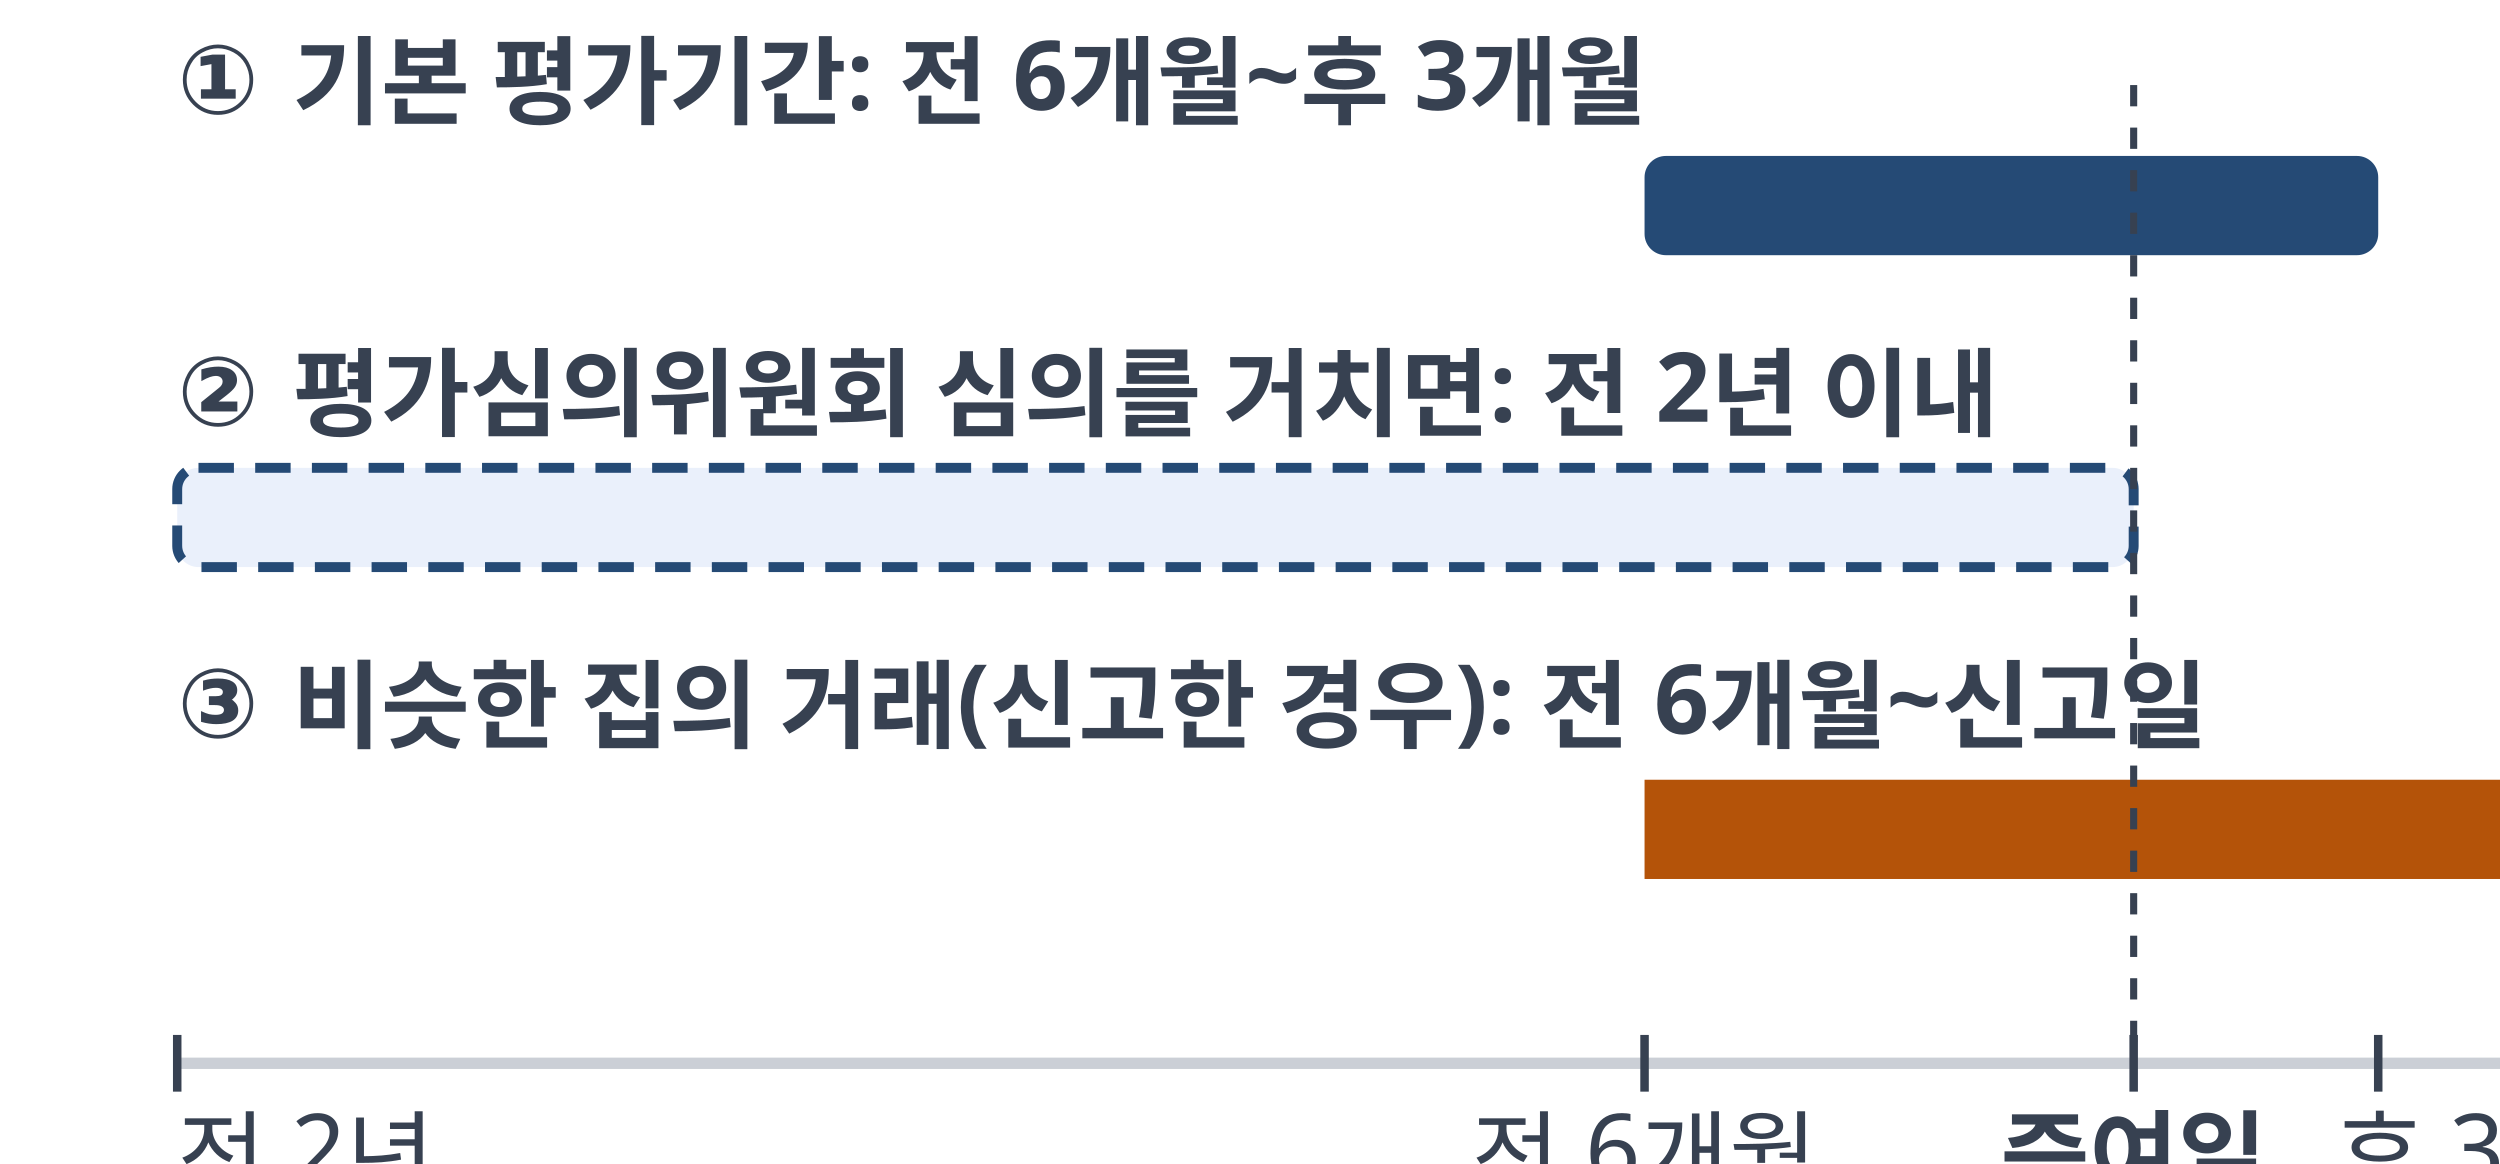
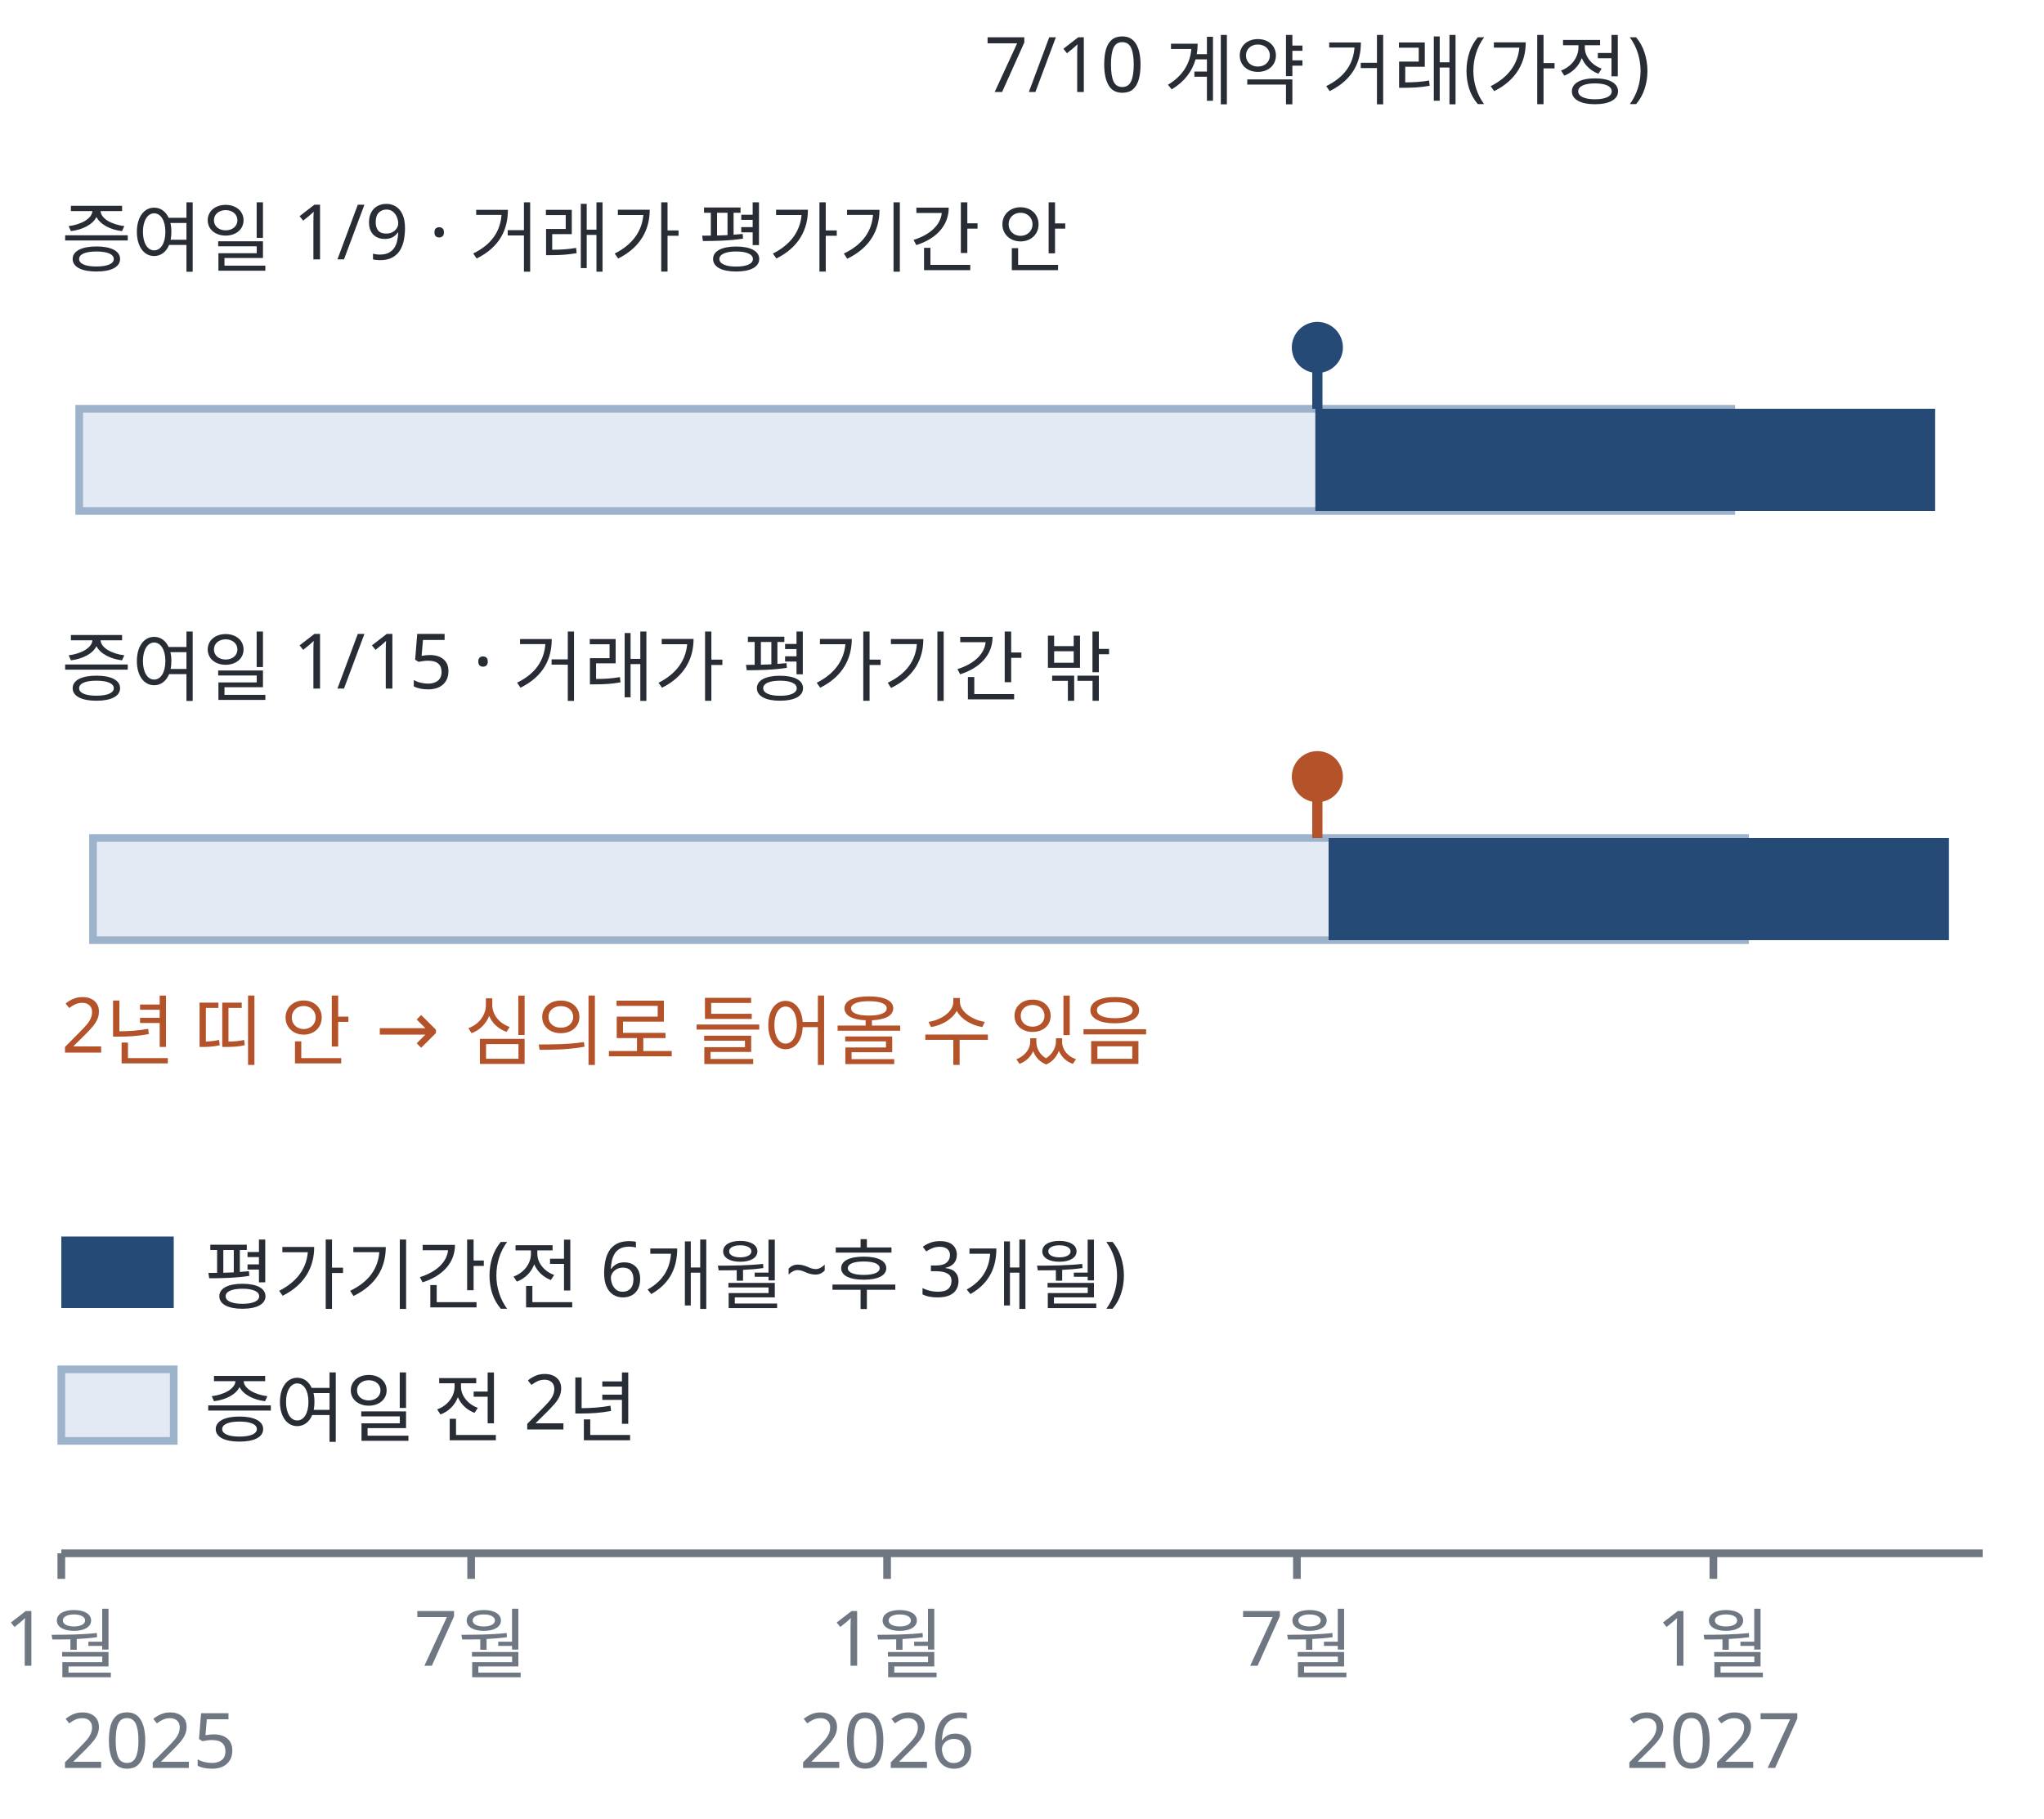
- <svg xmlns="http://www.w3.org/2000/svg" viewbox="0 0 400 190" role="img" aria-label="증여재산 평가기간 세 구간" style="width:100%;height:auto;max-width:30rem" class="mx-auto block" font-family="Pretendard, 'Noto Sans KR', sans-serif">
-   <defs>
-     <marker id="gtv-arrow" viewbox="0 0 8 8" refx="6" refy="4" markerunits="userSpaceOnUse" markerwidth="22" markerheight="22" orient="auto">
-       <path d="M0,0 L8,4 L0,8 z" fill="#b45309" />
-     </marker>
-   </defs>
-   <g>
-     <text x="25" y="16" font-size="13.6" font-weight="700" fill="#374151">① 기본 평가기간: 전 6개월~후 3개월</text>
-     <rect x="232" y="22" width="103.5" height="14" rx="3" fill="#254a75" />
-   </g>
-   <g>
-     <text x="25" y="60" font-size="13.6" font-weight="700" fill="#374151">② 평가심의위원회 심의를 거치면: 전 2년 이내</text>
-     <rect x="25" y="66" width="276" height="14" rx="3" fill="#eaf0fb" stroke="#254a75" stroke-width="1.4" stroke-dasharray="5 3" />
-   </g>
-   <g>
-     <text x="25" y="104" font-size="13.6" font-weight="700" fill="#374151">③ 비슷한 집의 거래(신고한 경우): 전 6개월~신고일</text>
-     <line x1="232" y1="117" x2="355" y2="117" stroke="#b45309" stroke-width="14" marker-end="url(#gtv-arrow)" />
-   </g>
-   <line x1="301" y1="12" x2="301" y2="150" stroke="#374151" stroke-width="1" stroke-dasharray="3 3" />
-   <line x1="25" y1="150" x2="355" y2="150" stroke="#cbcfd6" stroke-width="1.6" />
-   <g>
-     <line x1="25" y1="146" x2="25" y2="154" stroke="#374151" stroke-width="1.2" />
-     <text x="25" y="168" text-anchor="start" dx="0" font-size="13.6" font-weight="400" fill="#374151">전 2년</text>
-   </g>
-   <g>
-     <line x1="232" y1="146" x2="232" y2="154" stroke="#374151" stroke-width="1.2" />
-     <text x="232" y="168" text-anchor="middle" dx="0" font-size="13.6" font-weight="400" fill="#374151">전 6개월</text>
-   </g>
-   <g>
-     <line x1="301" y1="146" x2="301" y2="154" stroke="#374151" stroke-width="1.2" />
-     <text x="301" y="168" text-anchor="middle" dx="0" font-size="13.6" font-weight="700" fill="#374151">증여일</text>
-   </g>
-   <g>
-     <line x1="335.5" y1="146" x2="335.5" y2="154" stroke="#374151" stroke-width="1.2" />
-     <text x="335.5" y="168" text-anchor="start" dx="-6" font-size="13.6" font-weight="400" fill="#374151">후 3개월</text>
-   </g>
+ <svg xmlns="http://www.w3.org/2000/svg" viewBox="0 0 400 356" role="img" aria-label="증여일별 평가기간과 2년 범위, 거래일" font-family="Pretendard, 'Noto Sans KR', sans-serif">
+   <text x="257.8" y="18" font-size="15" fill="#282d35" text-anchor="middle">7/10 계약 거래(가정)</text>
+   <text x="12" y="52" font-size="15" fill="#282d35">증여일 1/9 · 거래가 평가기간 안</text>
+   <rect x="15.5" y="80" width="323.3" height="20" fill="#e3eaf3" stroke="#9db3cc" stroke-width="1.5" />
+   <rect x="257.4" y="80" width="121.3" height="20" fill="#254a75" />
+   <line x1="257.8" y1="72" x2="257.8" y2="80" stroke="#254a75" stroke-width="2" />
+   <circle cx="257.8" cy="68" r="5" fill="#254a75" />
+   <text x="12" y="136" font-size="15" fill="#282d35">증여일 1/15 · 거래가 평가기간 밖</text>
+   <rect x="18.2" y="164" width="323.3" height="20" fill="#e3eaf3" stroke="#9db3cc" stroke-width="1.5" />
+   <rect x="260" y="164" width="121.4" height="20" fill="#254a75" />
+   <line x1="257.8" y1="156" x2="257.8" y2="164" stroke="#b4532a" stroke-width="2" />
+   <circle cx="257.8" cy="152" r="5" fill="#b4532a" />
+   <text x="12" y="206" font-size="15" fill="#b4532a">2년 띠 안 → 심의로 들어올 수 있음</text>
+   <rect x="12" y="242" width="22" height="14" fill="#254a75" />
+   <text x="40" y="255" font-size="15" fill="#282d35">평가기간(전 6개월~후 3개월)</text>
+   <rect x="12" y="268" width="22" height="14" fill="#e3eaf3" stroke="#9db3cc" stroke-width="1.5" />
+   <text x="40" y="281" font-size="15" fill="#282d35">증여일 전 2년</text>
+   <line x1="12" y1="304" x2="388" y2="304" stroke="#6f7783" stroke-width="1.5" />
+   <line x1="12" y1="304" x2="12" y2="309" stroke="#6f7783" stroke-width="1.5" />
+   <text x="12" y="326" font-size="15" fill="#6f7783" text-anchor="middle">1월</text>
+   <line x1="92.2" y1="304" x2="92.2" y2="309" stroke="#6f7783" stroke-width="1.5" />
+   <text x="92.2" y="326" font-size="15" fill="#6f7783" text-anchor="middle">7월</text>
+   <line x1="173.6" y1="304" x2="173.6" y2="309" stroke="#6f7783" stroke-width="1.5" />
+   <text x="173.6" y="326" font-size="15" fill="#6f7783" text-anchor="middle">1월</text>
+   <line x1="253.8" y1="304" x2="253.8" y2="309" stroke="#6f7783" stroke-width="1.5" />
+   <text x="253.8" y="326" font-size="15" fill="#6f7783" text-anchor="middle">7월</text>
+   <line x1="335.3" y1="304" x2="335.3" y2="309" stroke="#6f7783" stroke-width="1.5" />
+   <text x="335.3" y="326" font-size="15" fill="#6f7783" text-anchor="middle">1월</text>
+   <text x="12" y="346" font-size="15" fill="#6f7783" text-anchor="start">2025</text>
+   <text x="173.6" y="346" font-size="15" fill="#6f7783" text-anchor="middle">2026</text>
+   <text x="335.3" y="346" font-size="15" fill="#6f7783" text-anchor="middle">2027</text>
</svg>
